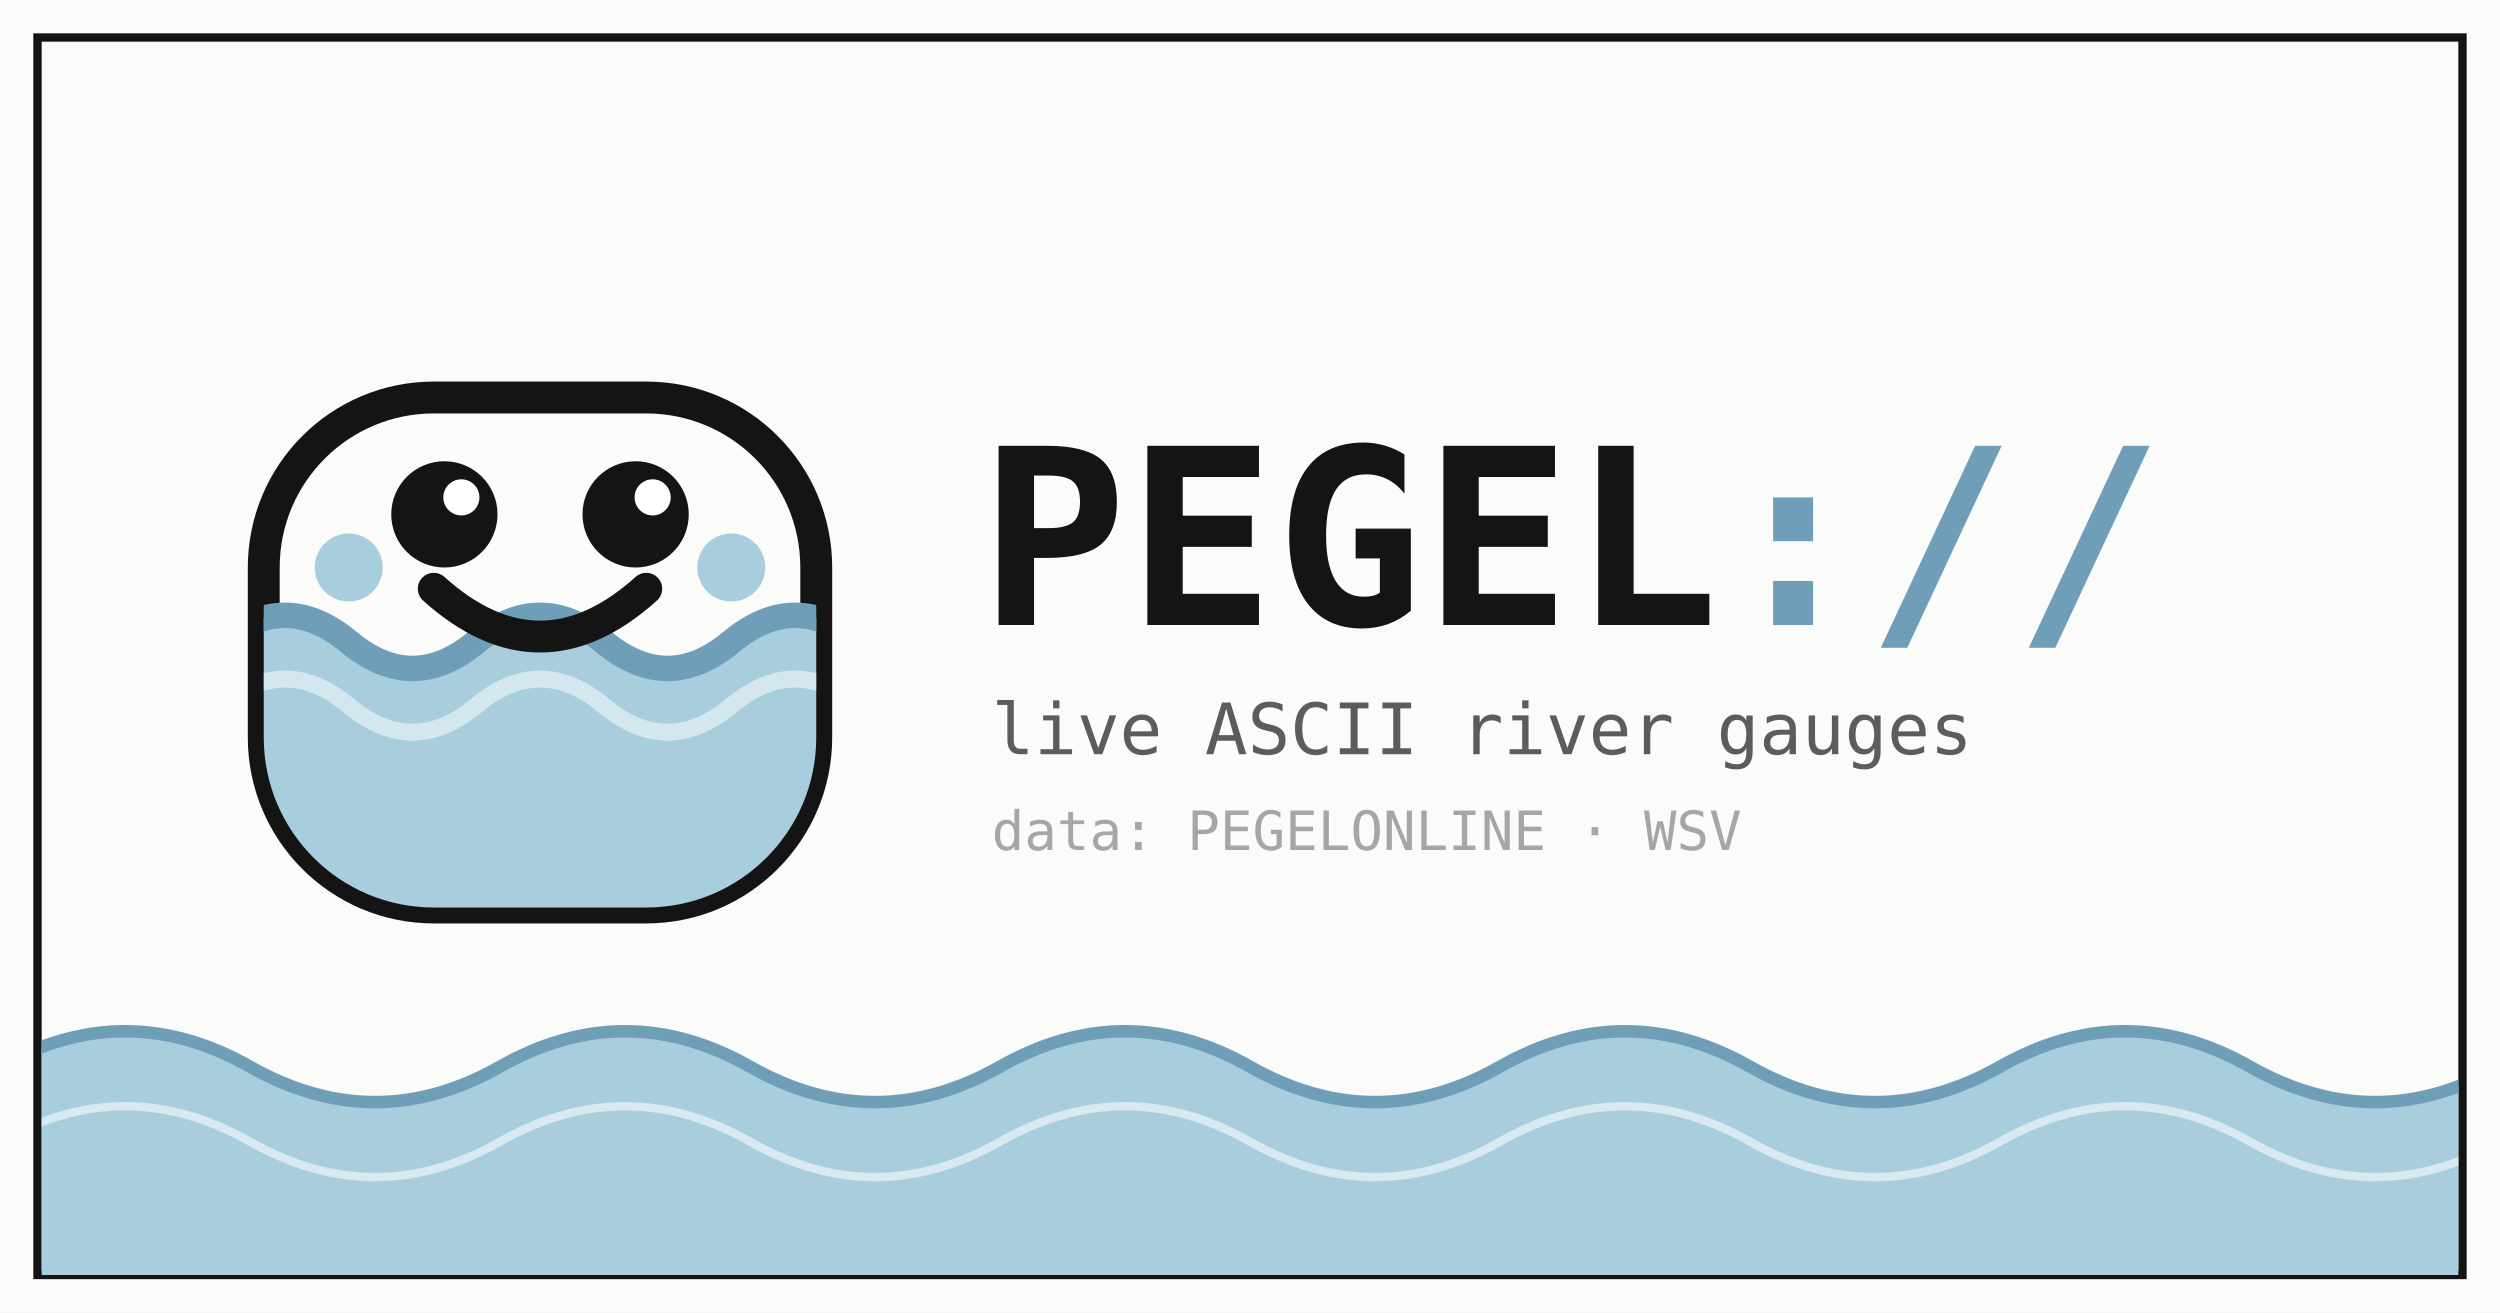
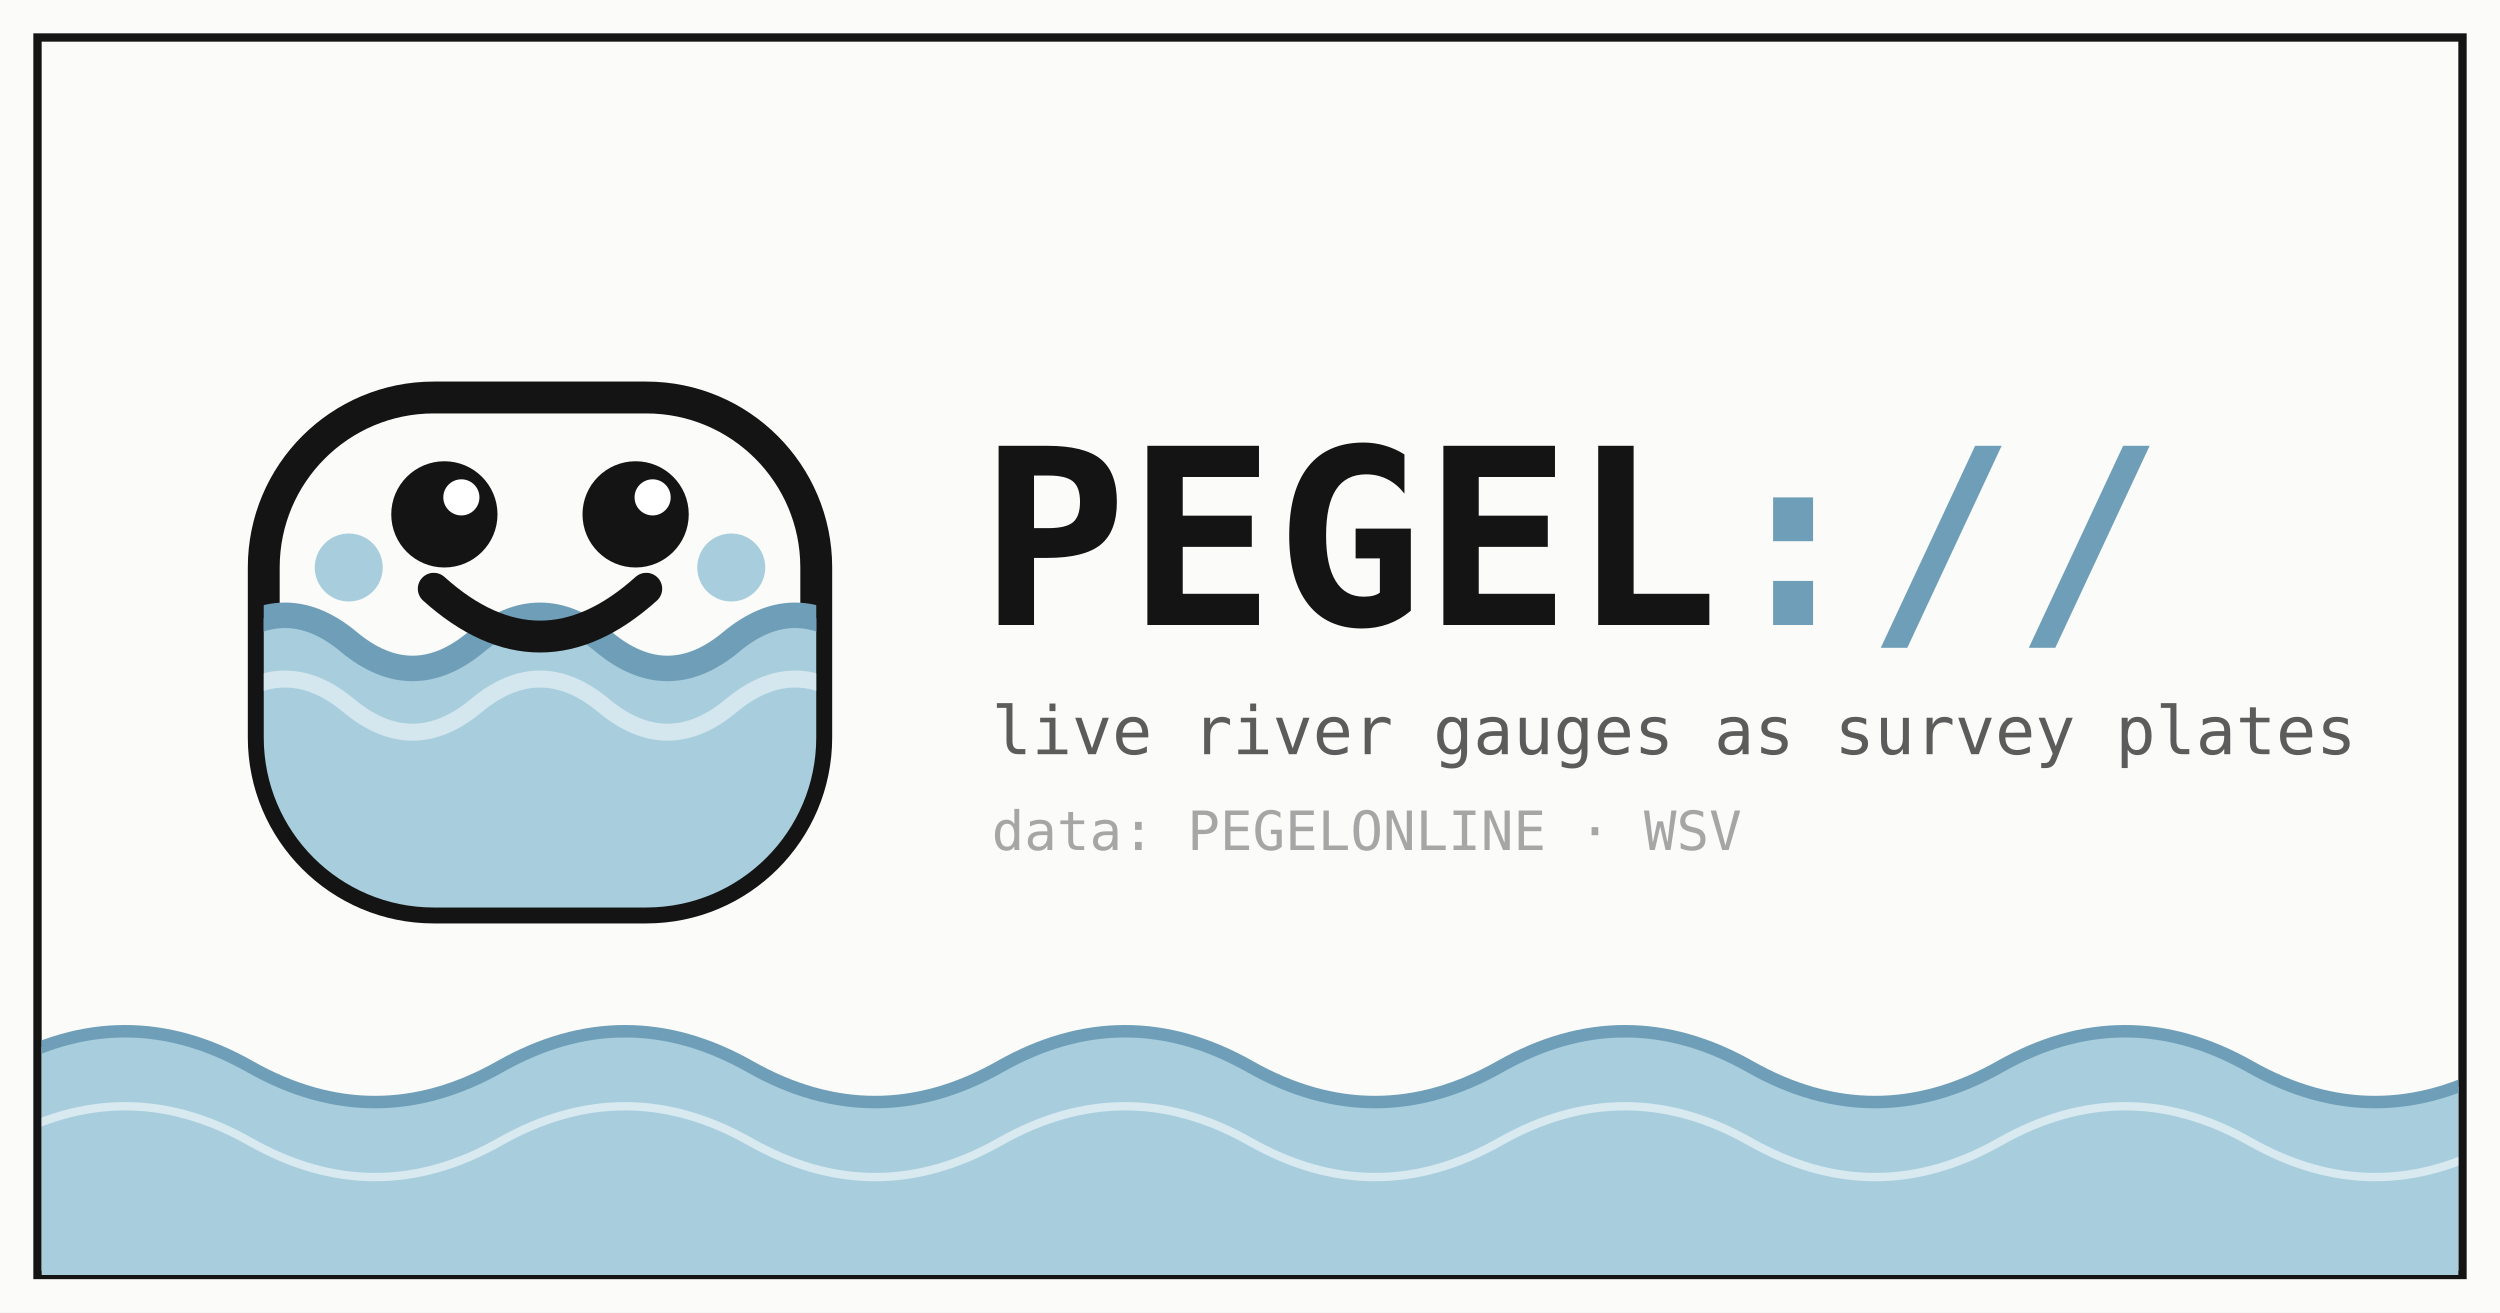
<svg xmlns="http://www.w3.org/2000/svg" viewBox="0 0 1200 630" width="1200" height="630">
  <rect width="1200" height="630" fill="#fbfbf9" />
  <rect x="18" y="18" width="1164" height="594" fill="none" stroke="#141414" stroke-width="4" />
  <clipPath id="ogw">
    <rect x="20" y="440" width="1160" height="172" />
  </clipPath>
  <g clip-path="url(#ogw)">
    <path d="M0 512 q60 -34 120 0 t120 0 t120 0 t120 0 t120 0 t120 0 t120 0 t120 0 t120 0 t120 0 V630 H0 Z" fill="#a8cede" />
    <path d="M0 512 q60 -34 120 0 t120 0 t120 0 t120 0 t120 0 t120 0 t120 0 t120 0 t120 0 t120 0" fill="none" stroke="#6f9fb8" stroke-width="6" />
    <path d="M0 548 q60 -34 120 0 t120 0 t120 0 t120 0 t120 0 t120 0 t120 0 t120 0 t120 0 t120 0" fill="none" stroke="#ffffff" stroke-width="4" opacity=".55" />
  </g>
  <g transform="translate(96 150) scale(5.1)">
    <clipPath id="ob">
      <rect x="6" y="8" width="52" height="48" rx="16" />
    </clipPath>
    <rect x="6" y="8" width="52" height="48" rx="16" fill="#fbfbf9" stroke="#141414" stroke-width="3" />
    <g clip-path="url(#ob)">
      <path d="M2 31 q6 -5 12 0 t12 0 t12 0 t12 0 t12 0 V60 H2 Z" fill="#a8cede" />
      <path d="M2 31 q6 -5 12 0 t12 0 t12 0 t12 0 t12 0" fill="none" stroke="#6f9fb8" stroke-width="2.4" />
      <path d="M2 37 q6 -5 12 0 t12 0 t12 0 t12 0 t12 0" fill="none" stroke="#ffffff" stroke-width="1.6" opacity=".5" />
    </g>
    <circle cx="14" cy="24" r="3.2" fill="#a8cede" />
    <circle cx="50" cy="24" r="3.2" fill="#a8cede" />
    <circle cx="23" cy="19" r="5" fill="#141414" />
    <circle cx="41" cy="19" r="5" fill="#141414" />
    <circle cx="24.6" cy="17.4" r="1.7" fill="#ffffff" />
    <circle cx="42.6" cy="17.4" r="1.7" fill="#ffffff" />
    <path d="M22 26 q10 9 20 0" fill="none" stroke="#141414" stroke-width="3" stroke-linecap="round" />
  </g>
  <text x="470" y="300" font-family="Menlo, monospace" font-size="118" font-weight="700" fill="#141414">PEGEL<tspan fill="#6f9fb8">://</tspan>
  </text>
-   <text x="476" y="362" font-family="Menlo, monospace" font-size="34" fill="#5c5c5c">live ASCII river gauges</text>
+   <text x="476" y="362" font-family="Menlo, monospace" font-size="32" fill="#5c5c5c">live river gauges as survey plates</text>
  <text x="476" y="408" font-family="Menlo, monospace" font-size="26" fill="#a6a6a6">data: PEGELONLINE · WSV</text>
</svg>
